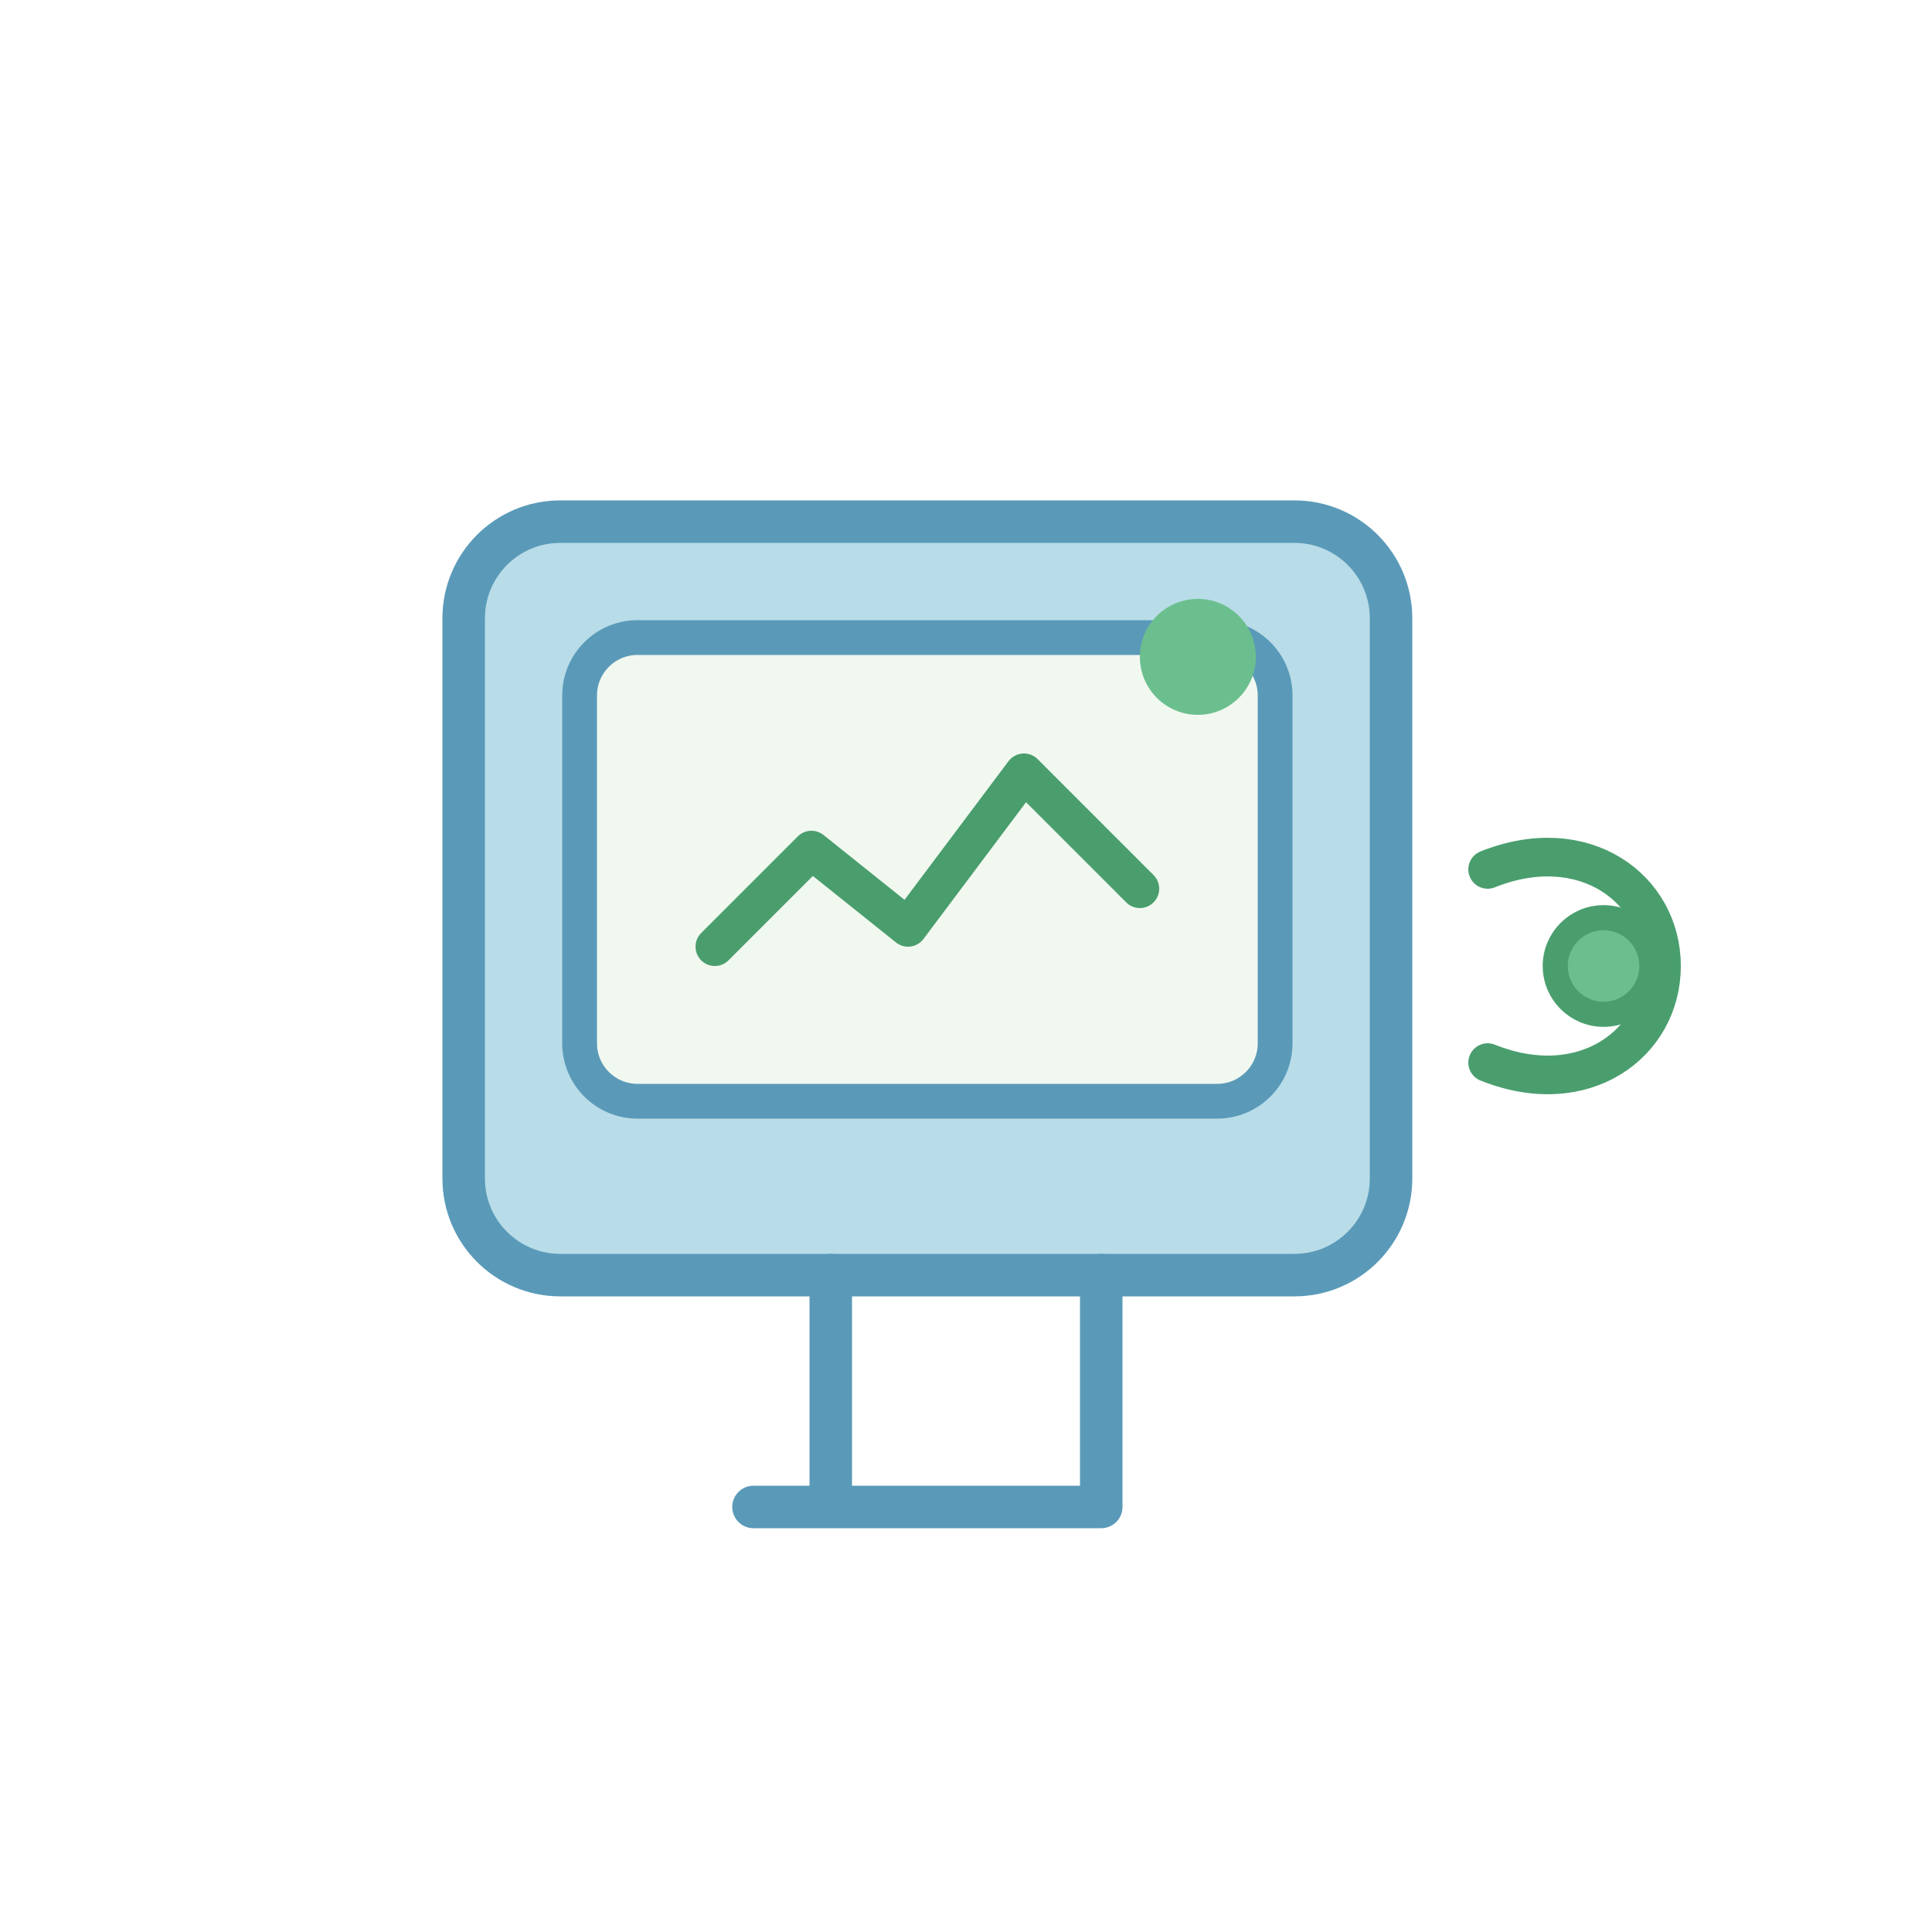
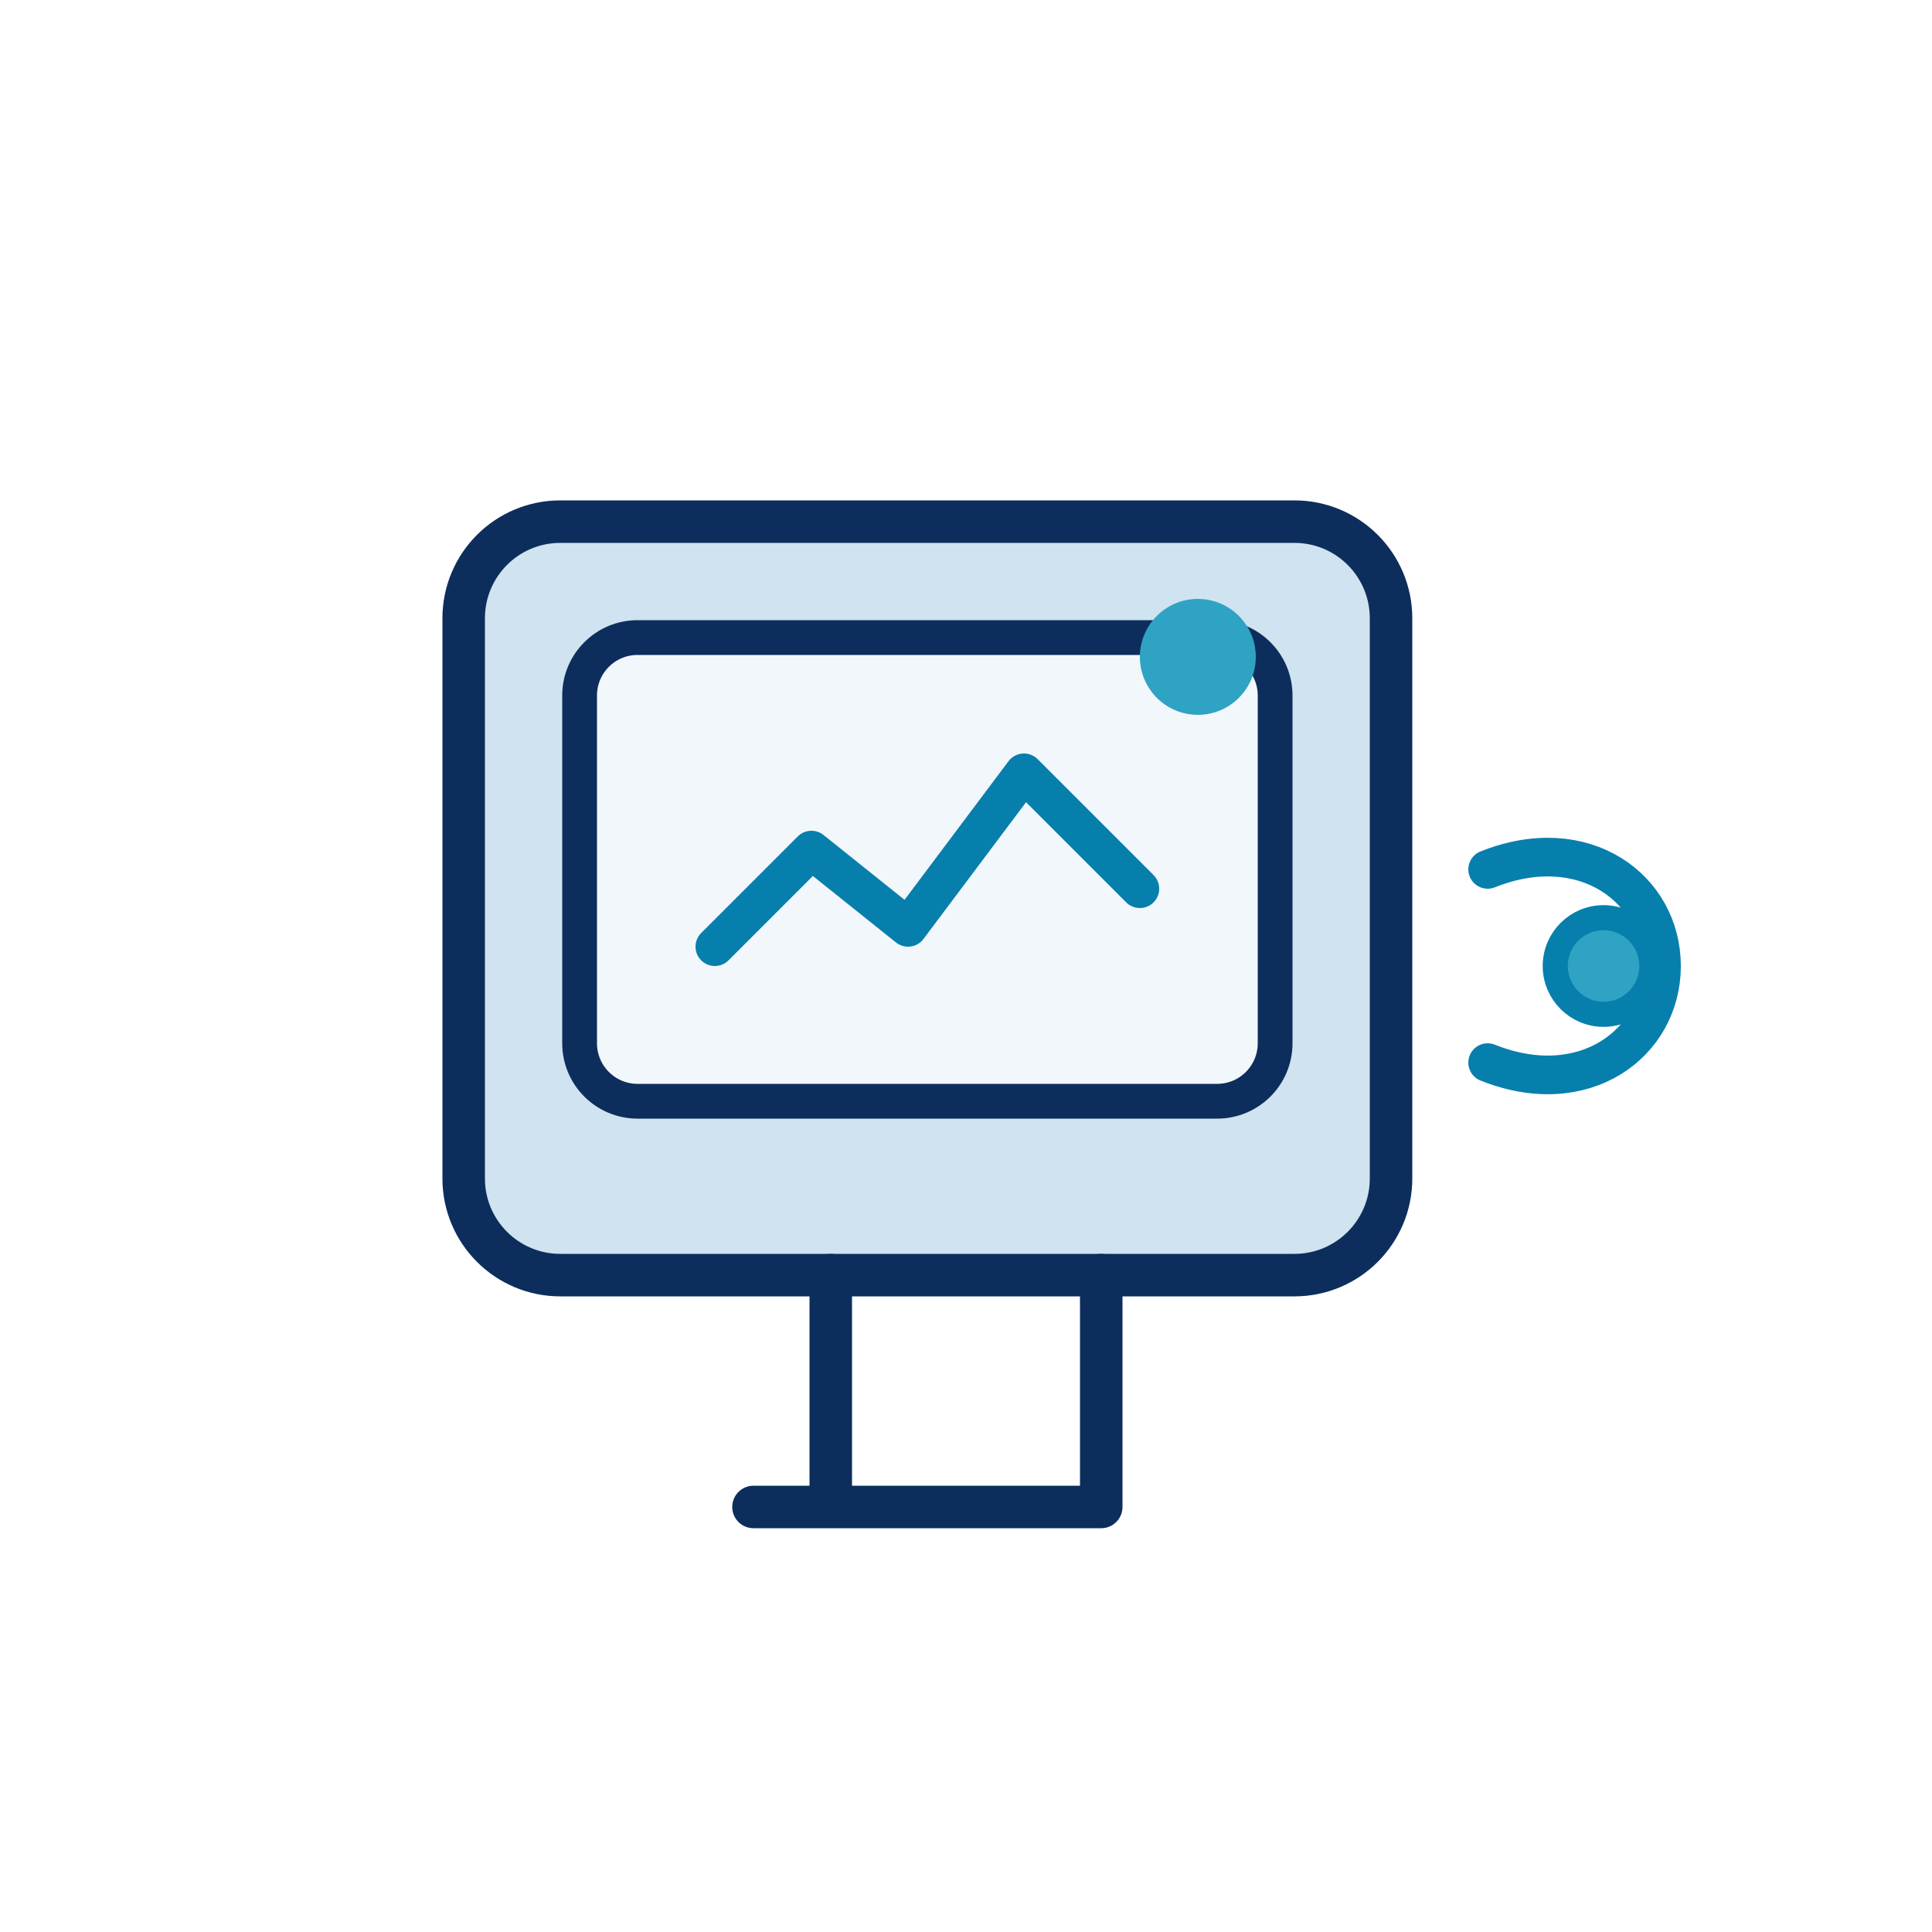
<svg xmlns="http://www.w3.org/2000/svg" width="180" height="180" viewBox="0 0 100 100" fill="none">
-   <rect x="24" y="27" width="48" height="39" rx="5" fill="#B8DCE8" stroke="#5A9AB8" stroke-width="2.2" />
-   <rect x="30" y="33" width="36" height="24" rx="3" fill="#F1F8F0" stroke="#5A9AB8" stroke-width="1.8" />
-   <path d="M39 78h18M43 66v12M57 66v12" stroke="#5A9AB8" stroke-width="2.2" stroke-linecap="round" />
-   <path d="M37 49l5-5 5 4 6-8 6 6" stroke="#4A9E6E" stroke-width="2" stroke-linecap="round" stroke-linejoin="round" />
-   <circle cx="62" cy="34" r="3" fill="#6BBF8E" />
-   <path d="M77 45c5-2 9 1 9 5s-4 7-9 5" stroke="#4A9E6E" stroke-width="2" stroke-linecap="round" />
-   <circle cx="83" cy="50" r="2.5" fill="#6BBF8E" stroke="#4A9E6E" stroke-width="1.3" />
+   <rect x="24" y="27" width="48" height="39" rx="5" fill="#CFE3F0" stroke="#0D2E5C" stroke-width="2.2" />
+   <rect x="30" y="33" width="36" height="24" rx="3" fill="#F2F7FB" stroke="#0D2E5C" stroke-width="1.8" />
+   <path d="M39 78h18M43 66v12M57 66v12" stroke="#0D2E5C" stroke-width="2.2" stroke-linecap="round" />
+   <path d="M37 49l5-5 5 4 6-8 6 6" stroke="#077FAD" stroke-width="2" stroke-linecap="round" stroke-linejoin="round" />
+   <circle cx="62" cy="34" r="3" fill="#2FA3C4" />
+   <path d="M77 45c5-2 9 1 9 5s-4 7-9 5" stroke="#077FAD" stroke-width="2" stroke-linecap="round" />
+   <circle cx="83" cy="50" r="2.5" fill="#2FA3C4" stroke="#077FAD" stroke-width="1.3" />
</svg>
